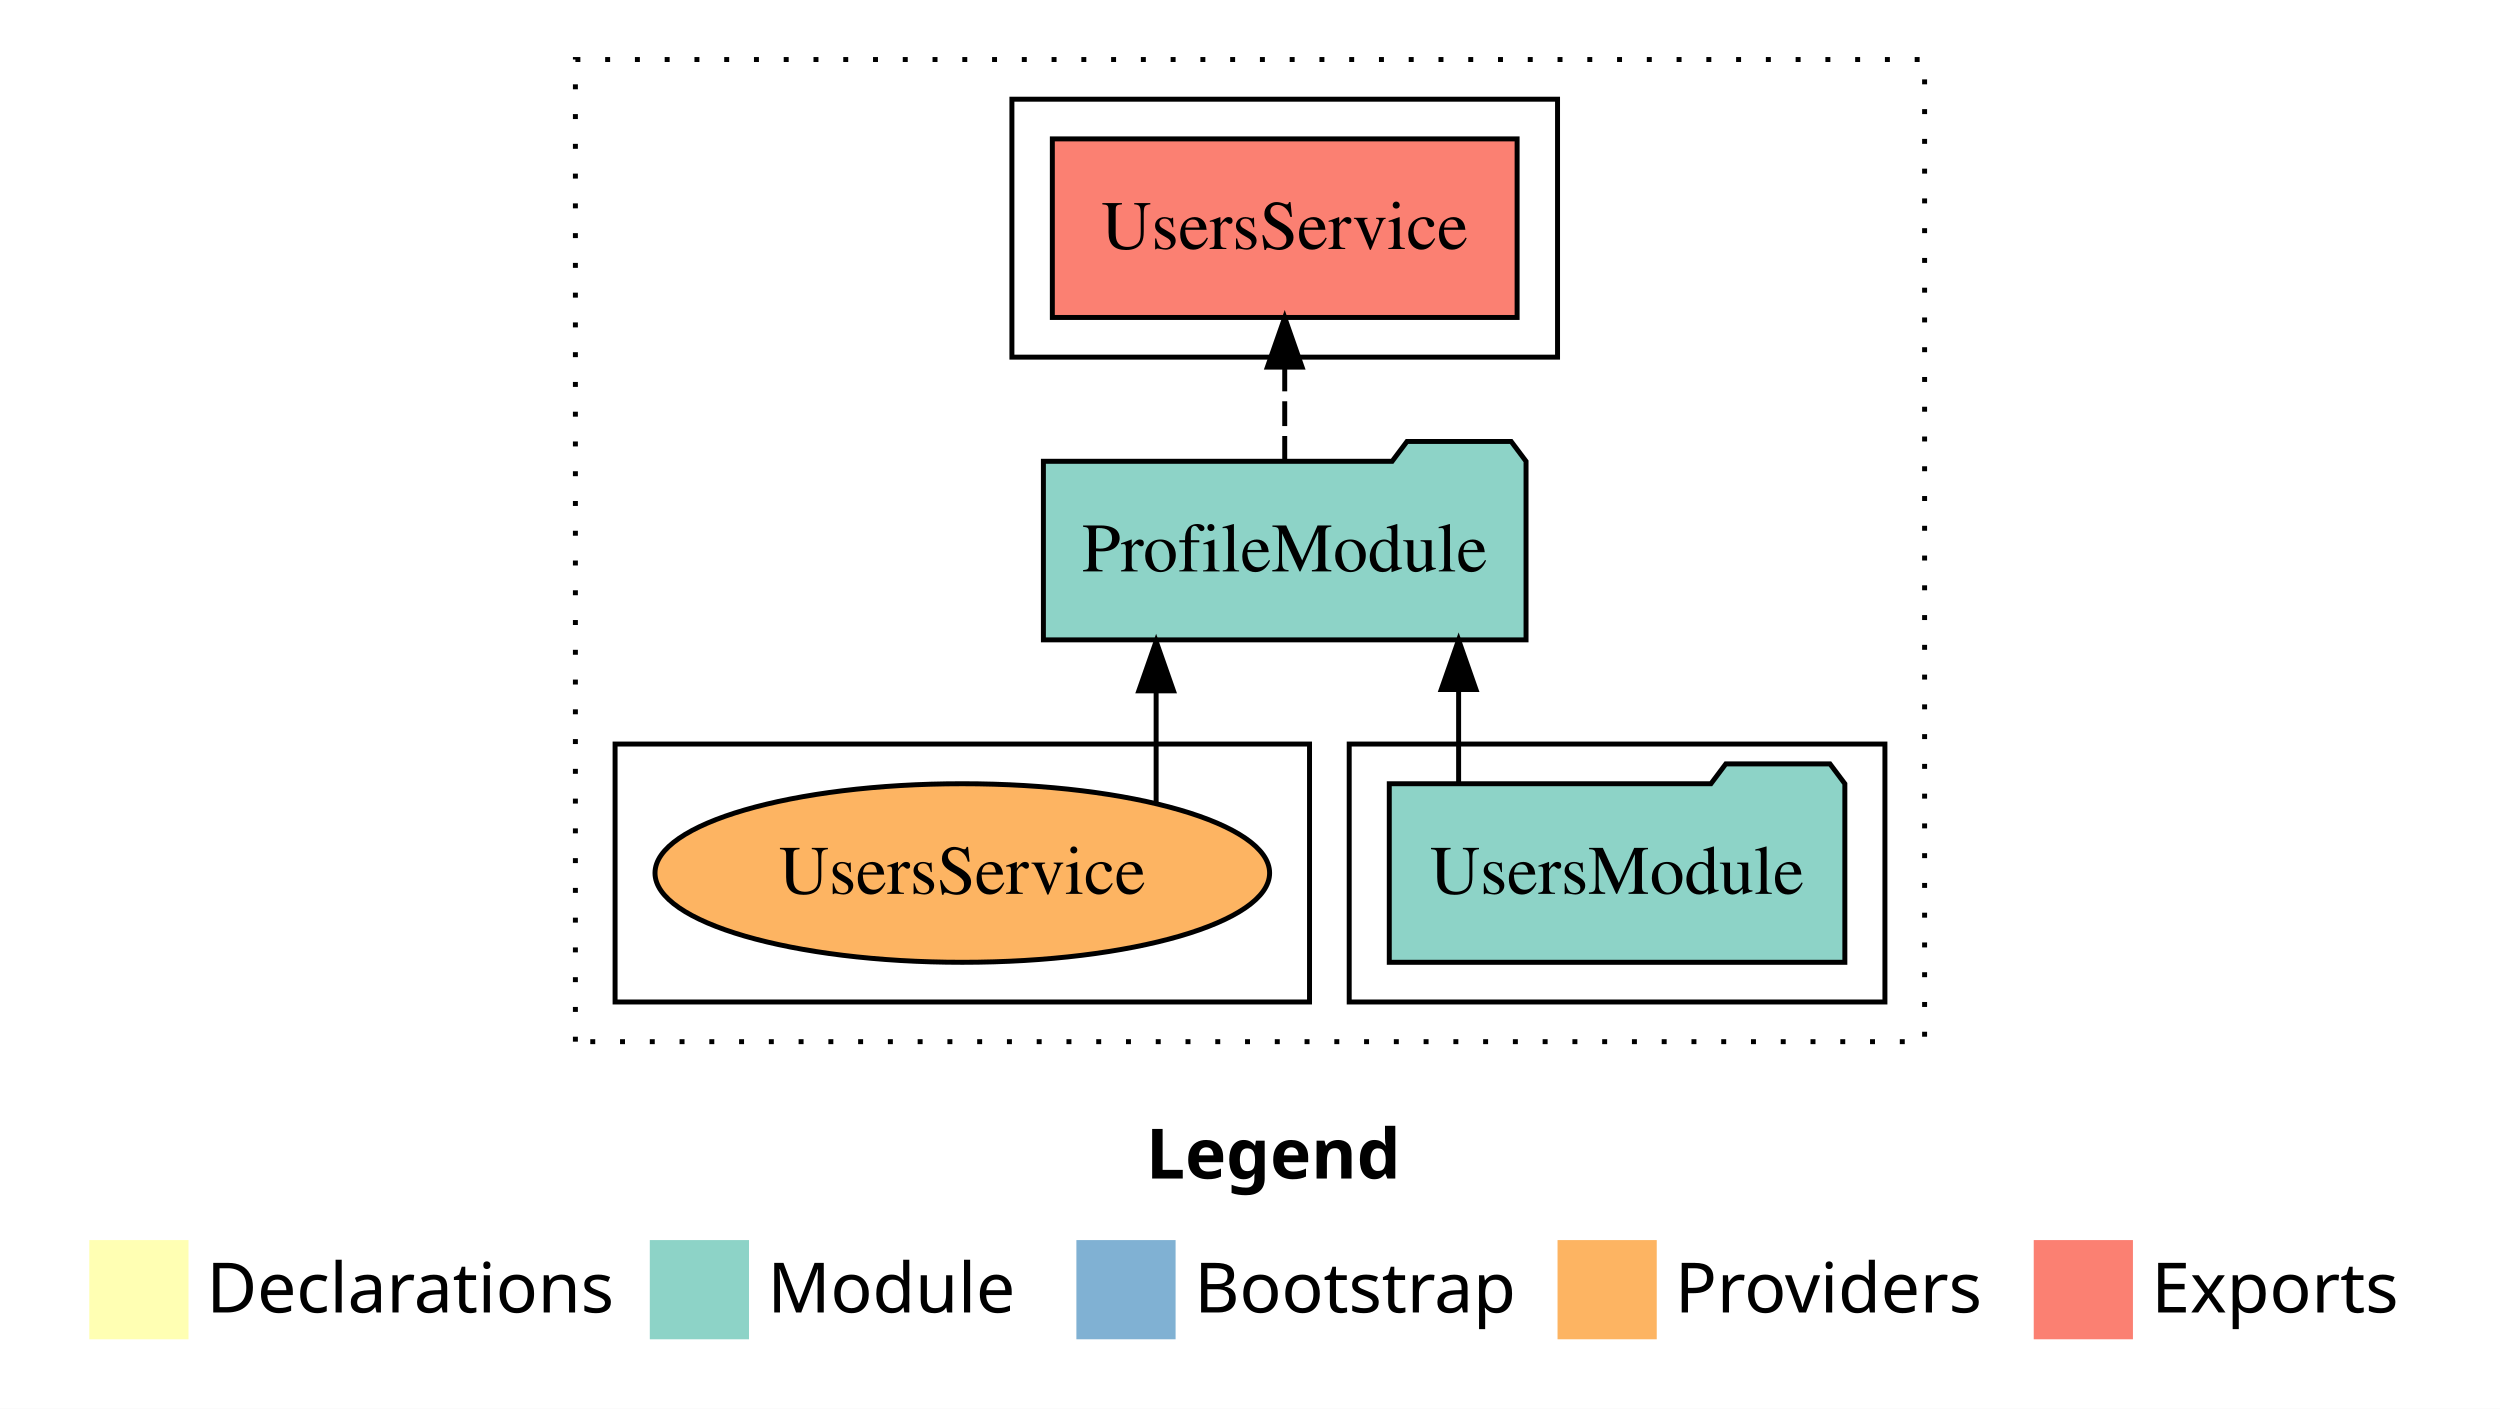
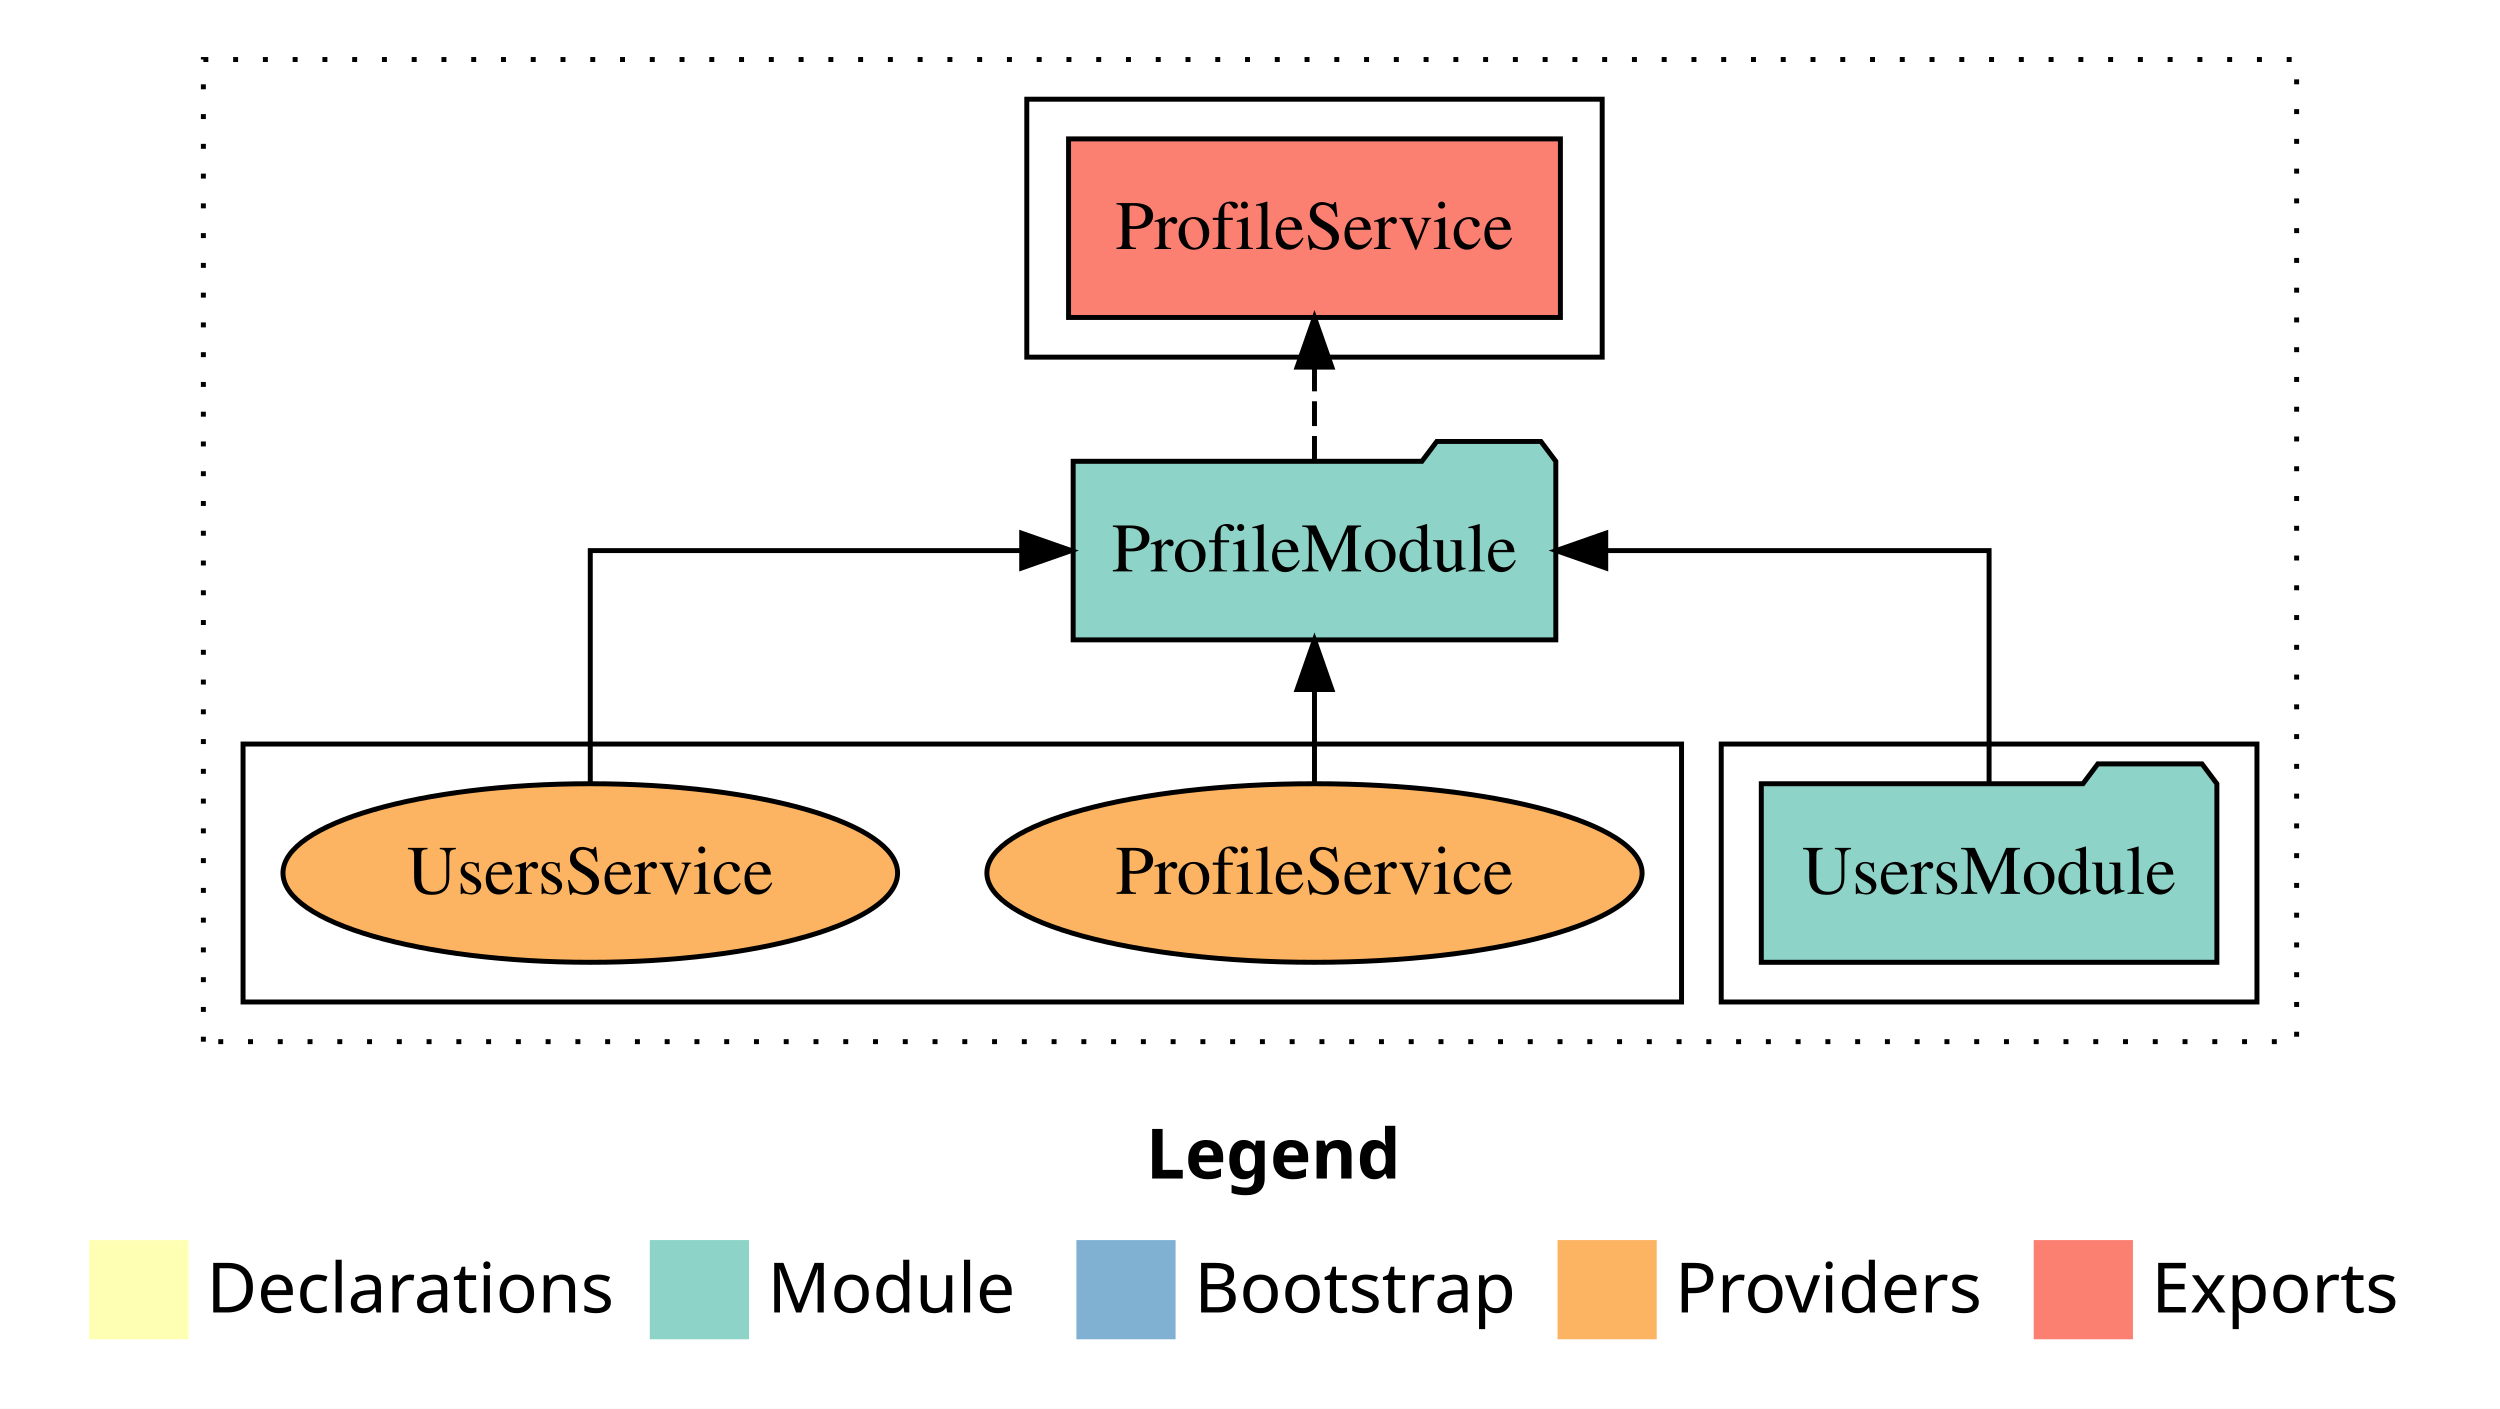
<svg xmlns="http://www.w3.org/2000/svg" width="504pt" height="284pt" viewBox="0.00 0.00 504.00 284.00">
  <g id="graph0" class="graph" transform="scale(1 1) rotate(0) translate(4 280)">
    <polygon fill="#ffffff" stroke="transparent" points="-4,4 -4,-280 500,-280 500,4 -4,4" />
    <text text-anchor="start" x="227.009" y="-42.4" font-family="sans-serif" font-weight="bold" font-size="14.00" fill="#000000">Legend</text>
    <polygon fill="#ffffb3" stroke="transparent" points="14,-10 14,-30 34,-30 34,-10 14,-10" />
    <text text-anchor="start" x="37.629" y="-15.4" font-family="sans-serif" font-size="14.00" fill="#000000">  Declarations</text>
    <polygon fill="#8dd3c7" stroke="transparent" points="127,-10 127,-30 147,-30 147,-10 127,-10" />
    <text text-anchor="start" x="150.725" y="-15.4" font-family="sans-serif" font-size="14.00" fill="#000000">  Module</text>
    <polygon fill="#80b1d3" stroke="transparent" points="213,-10 213,-30 233,-30 233,-10 213,-10" />
    <text text-anchor="start" x="236.781" y="-15.4" font-family="sans-serif" font-size="14.00" fill="#000000">  Bootstrap</text>
    <polygon fill="#fdb462" stroke="transparent" points="310,-10 310,-30 330,-30 330,-10 310,-10" />
    <text text-anchor="start" x="333.673" y="-15.4" font-family="sans-serif" font-size="14.00" fill="#000000">  Providers</text>
    <polygon fill="#fb8072" stroke="transparent" points="406,-10 406,-30 426,-30 426,-10 406,-10" />
    <text text-anchor="start" x="429.726" y="-15.4" font-family="sans-serif" font-size="14.00" fill="#000000">  Exports</text>
    <g id="clust1" class="cluster">
-       <polygon fill="none" stroke="#000000" stroke-dasharray="1,5" points="112,-70 112,-268 384,-268 384,-70 112,-70" />
+       <polygon fill="none" stroke="#000000" stroke-dasharray="1,5" points="37,-70 37,-268 459,-268 459,-70 37,-70" />
    </g>
    <g id="clust3" class="cluster">
-       <polygon fill="none" stroke="#000000" points="268,-78 268,-130 376,-130 376,-78 268,-78" />
+       <polygon fill="none" stroke="#000000" points="343,-78 343,-130 451,-130 451,-78 343,-78" />
    </g>
    <g id="clust4" class="cluster">
-       <polygon fill="none" stroke="#000000" points="200,-208 200,-260 310,-260 310,-208 200,-208" />
+       <polygon fill="none" stroke="#000000" points="203,-208 203,-260 319,-260 319,-208 203,-208" />
    </g>
    <g id="clust6" class="cluster">
-       <polygon fill="none" stroke="#000000" points="120,-78 120,-130 260,-130 260,-78 120,-78" />
+       <polygon fill="none" stroke="#000000" points="45,-78 45,-130 335,-130 335,-78 45,-78" />
    </g>
    <g id="node1" class="node">
-       <polygon fill="#8dd3c7" stroke="#000000" points="367.922,-122 364.922,-126 343.922,-126 340.922,-122 276.078,-122 276.078,-86 367.922,-86 367.922,-122" />
-       <text text-anchor="middle" x="322" y="-99.8" font-family="Times,serif" font-size="14.00" fill="#000000">UsersModule</text>
+       <polygon fill="#8dd3c7" stroke="#000000" points="442.922,-122 439.922,-126 418.922,-126 415.922,-122 351.078,-122 351.078,-86 442.922,-86 442.922,-122" />
+       <text text-anchor="middle" x="397" y="-99.8" font-family="Times,serif" font-size="14.00" fill="#000000">UsersModule</text>
    </g>
    <g id="node2" class="node">
-       <polygon fill="#8dd3c7" stroke="#000000" points="303.65,-187 300.65,-191 279.65,-191 276.65,-187 206.35,-187 206.35,-151 303.65,-151 303.65,-187" />
-       <text text-anchor="middle" x="255" y="-164.8" font-family="Times,serif" font-size="14.00" fill="#000000">ProfileModule</text>
+       <polygon fill="#8dd3c7" stroke="#000000" points="309.65,-187 306.65,-191 285.65,-191 282.65,-187 212.35,-187 212.35,-151 309.65,-151 309.65,-187" />
+       <text text-anchor="middle" x="261" y="-164.8" font-family="Times,serif" font-size="14.00" fill="#000000">ProfileModule</text>
    </g>
    <g id="edge1" class="edge">
-       <path fill="none" stroke="#000000" d="M290.057,-122.106C290.057,-122.106 290.057,-140.991 290.057,-140.991" />
-       <polygon fill="#000000" stroke="#000000" points="286.557,-140.991 290.057,-150.991 293.557,-140.991 286.557,-140.991" />
+       <path fill="none" stroke="#000000" d="M397,-122.106C397,-141.339 397,-169 397,-169 397,-169 319.715,-169 319.715,-169" />
+       <polygon fill="#000000" stroke="#000000" points="319.715,-165.5 309.715,-169 319.715,-172.5 319.715,-165.5" />
    </g>
    <g id="node3" class="node">
-       <polygon fill="#fb8072" stroke="#000000" points="301.849,-252 208.151,-252 208.151,-216 301.849,-216 301.849,-252" />
-       <text text-anchor="middle" x="255" y="-229.8" font-family="Times,serif" font-size="14.00" fill="#000000">UsersService </text>
+       <polygon fill="#fb8072" stroke="#000000" points="310.578,-252 211.422,-252 211.422,-216 310.578,-216 310.578,-252" />
+       <text text-anchor="middle" x="261" y="-229.8" font-family="Times,serif" font-size="14.00" fill="#000000">ProfileService </text>
    </g>
    <g id="edge2" class="edge">
-       <path fill="none" stroke="#000000" stroke-dasharray="5,2" d="M255,-187.106C255,-187.106 255,-205.991 255,-205.991" />
-       <polygon fill="#000000" stroke="#000000" points="251.5,-205.991 255,-215.991 258.5,-205.991 251.5,-205.991" />
+       <path fill="none" stroke="#000000" stroke-dasharray="5,2" d="M261,-187.106C261,-187.106 261,-205.991 261,-205.991" />
+       <polygon fill="#000000" stroke="#000000" points="257.5,-205.991 261,-215.991 264.5,-205.991 257.5,-205.991" />
    </g>
    <g id="node4" class="node">
-       <ellipse fill="#fdb462" stroke="#000000" cx="190" cy="-104" rx="61.952" ry="18" />
-       <text text-anchor="middle" x="190" y="-99.8" font-family="Times,serif" font-size="14.00" fill="#000000">UsersService</text>
+       <ellipse fill="#fdb462" stroke="#000000" cx="261" cy="-104" rx="66.045" ry="18" />
+       <text text-anchor="middle" x="261" y="-99.8" font-family="Times,serif" font-size="14.00" fill="#000000">ProfileService</text>
    </g>
    <g id="edge3" class="edge">
-       <path fill="none" stroke="#000000" d="M229.076,-118.104C229.076,-118.104 229.076,-140.721 229.076,-140.721" />
-       <polygon fill="#000000" stroke="#000000" points="225.576,-140.721 229.076,-150.721 232.576,-140.721 225.576,-140.721" />
+       <path fill="none" stroke="#000000" d="M261,-122.106C261,-122.106 261,-140.991 261,-140.991" />
+       <polygon fill="#000000" stroke="#000000" points="257.5,-140.991 261,-150.991 264.5,-140.991 257.5,-140.991" />
+     </g>
+     <g id="node5" class="node">
+       <ellipse fill="#fdb462" stroke="#000000" cx="115" cy="-104" rx="61.952" ry="18" />
+       <text text-anchor="middle" x="115" y="-99.8" font-family="Times,serif" font-size="14.00" fill="#000000">UsersService</text>
+     </g>
+     <g id="edge4" class="edge">
+       <path fill="none" stroke="#000000" d="M115,-122.106C115,-141.339 115,-169 115,-169 115,-169 201.978,-169 201.978,-169" />
+       <polygon fill="#000000" stroke="#000000" points="201.978,-172.5 211.978,-169 201.978,-165.5 201.978,-172.5" />
    </g>
  </g>
</svg>
